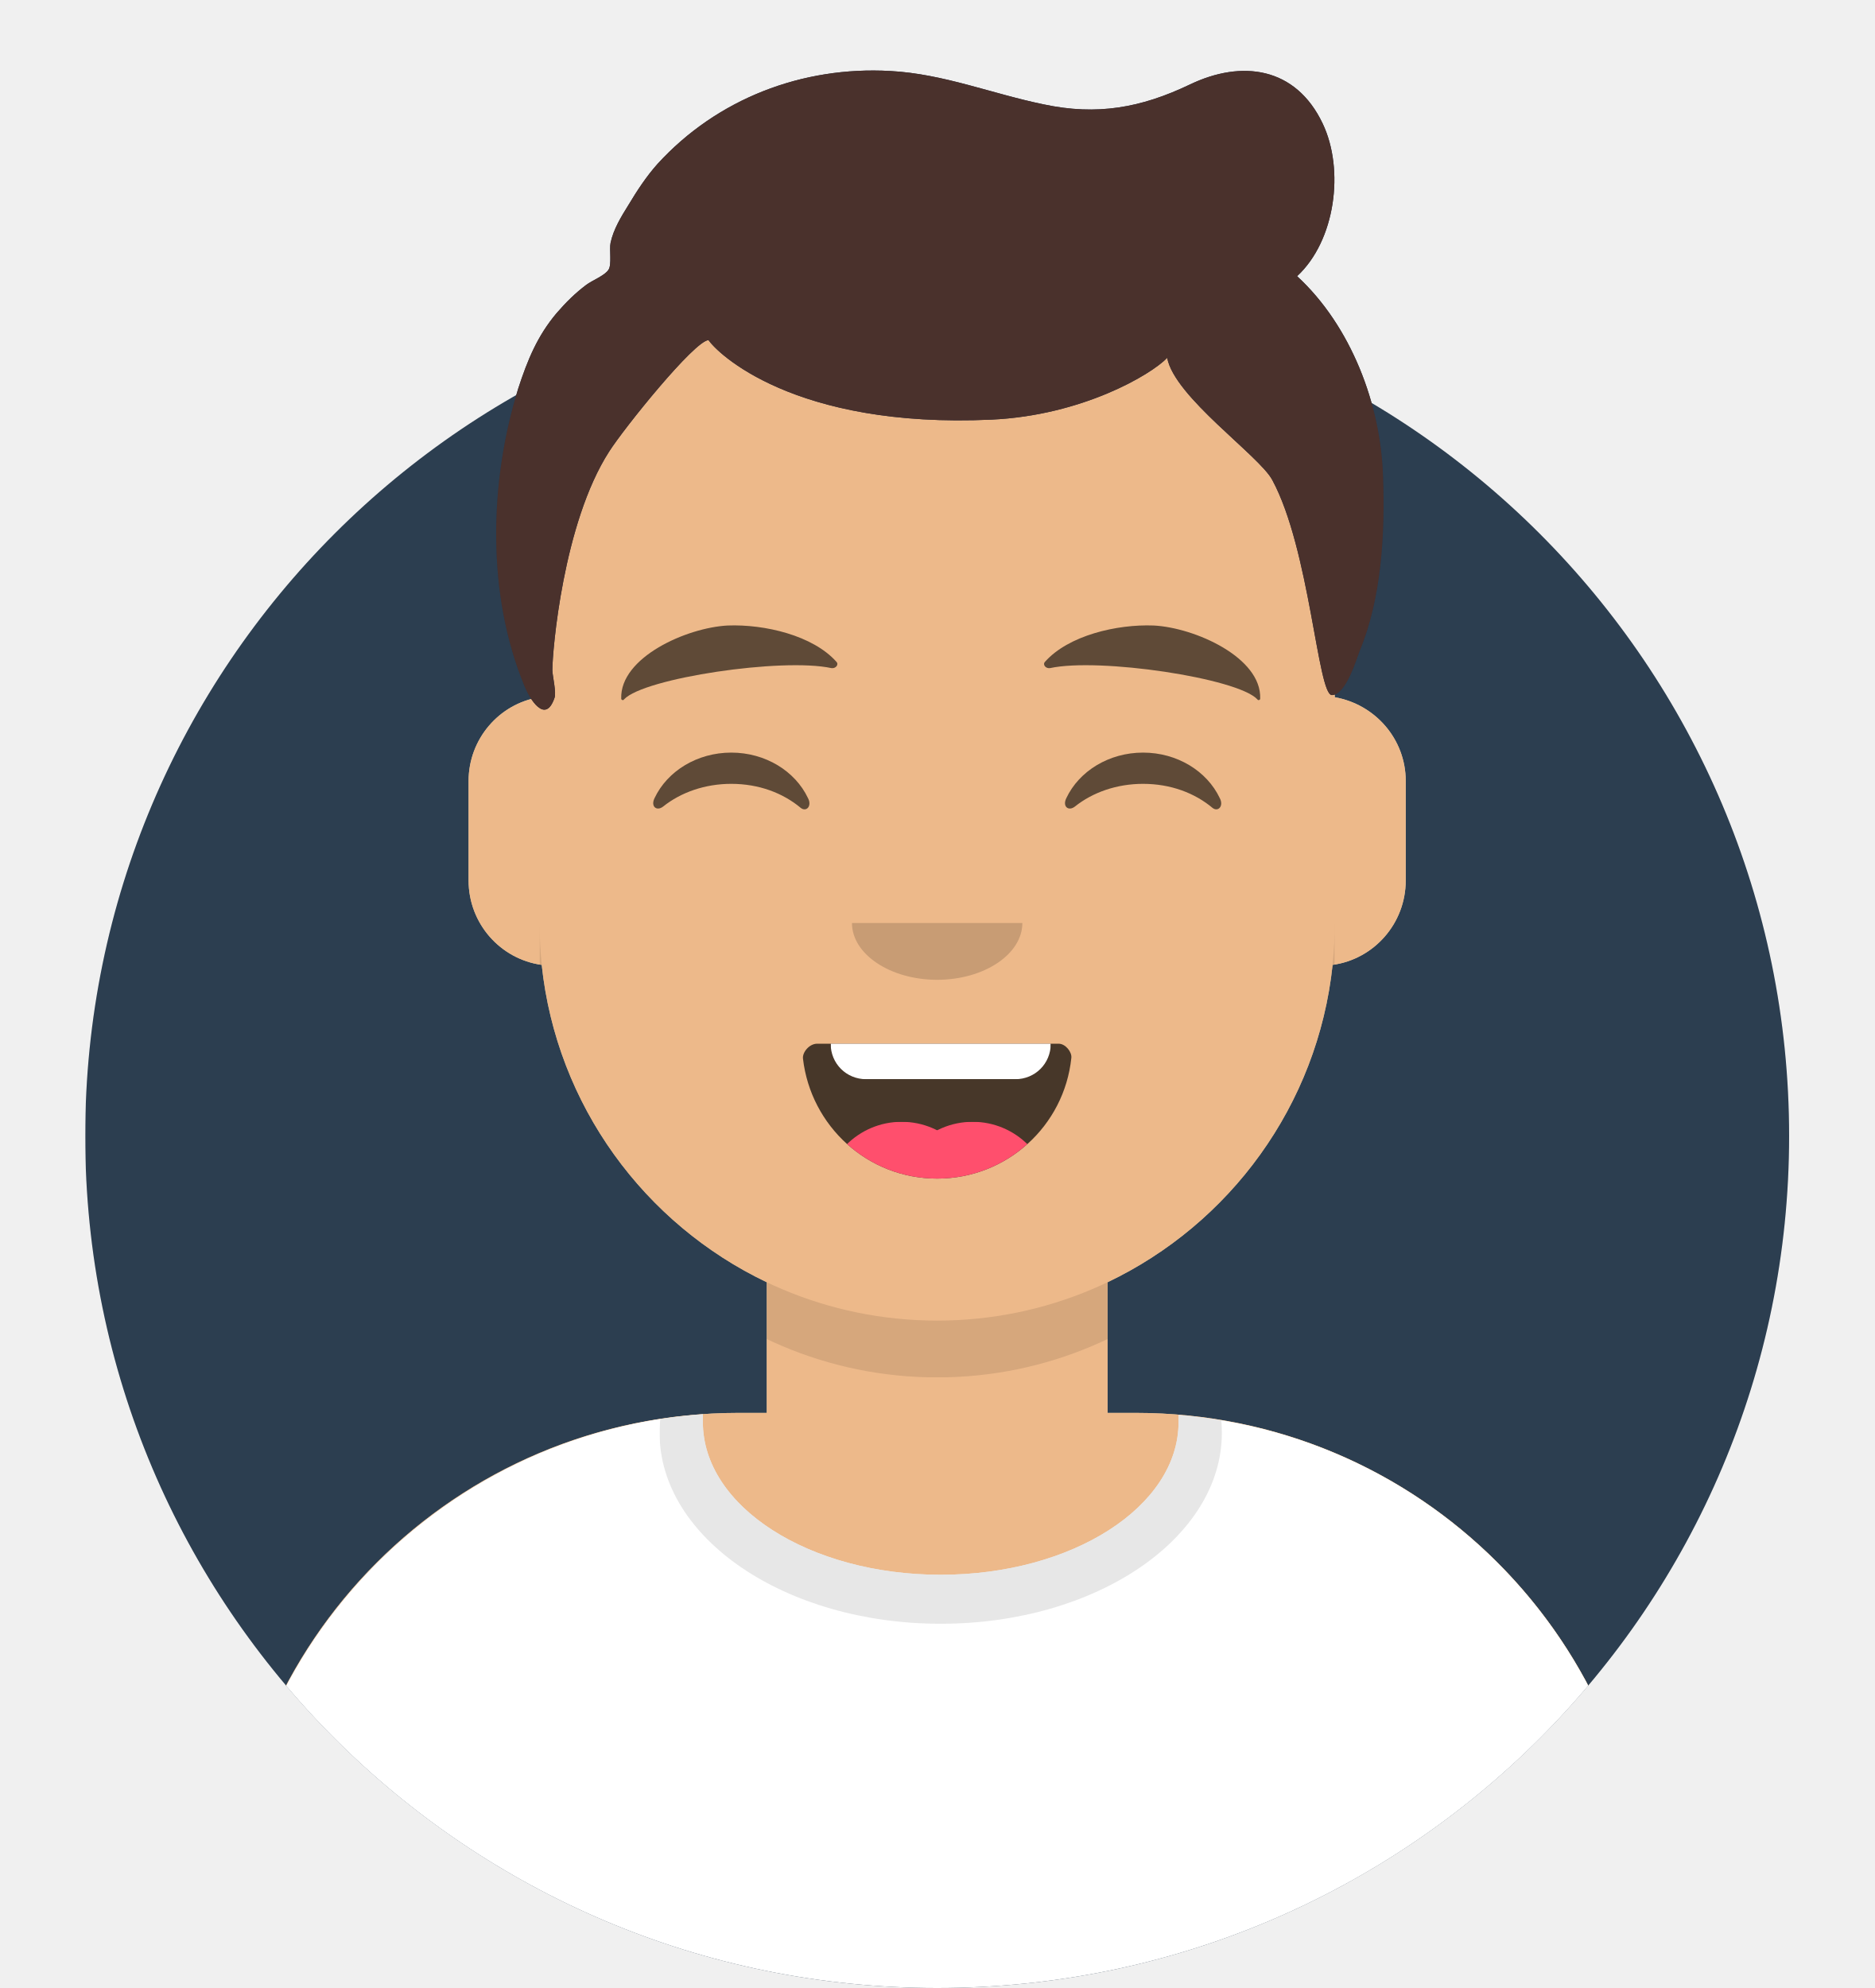
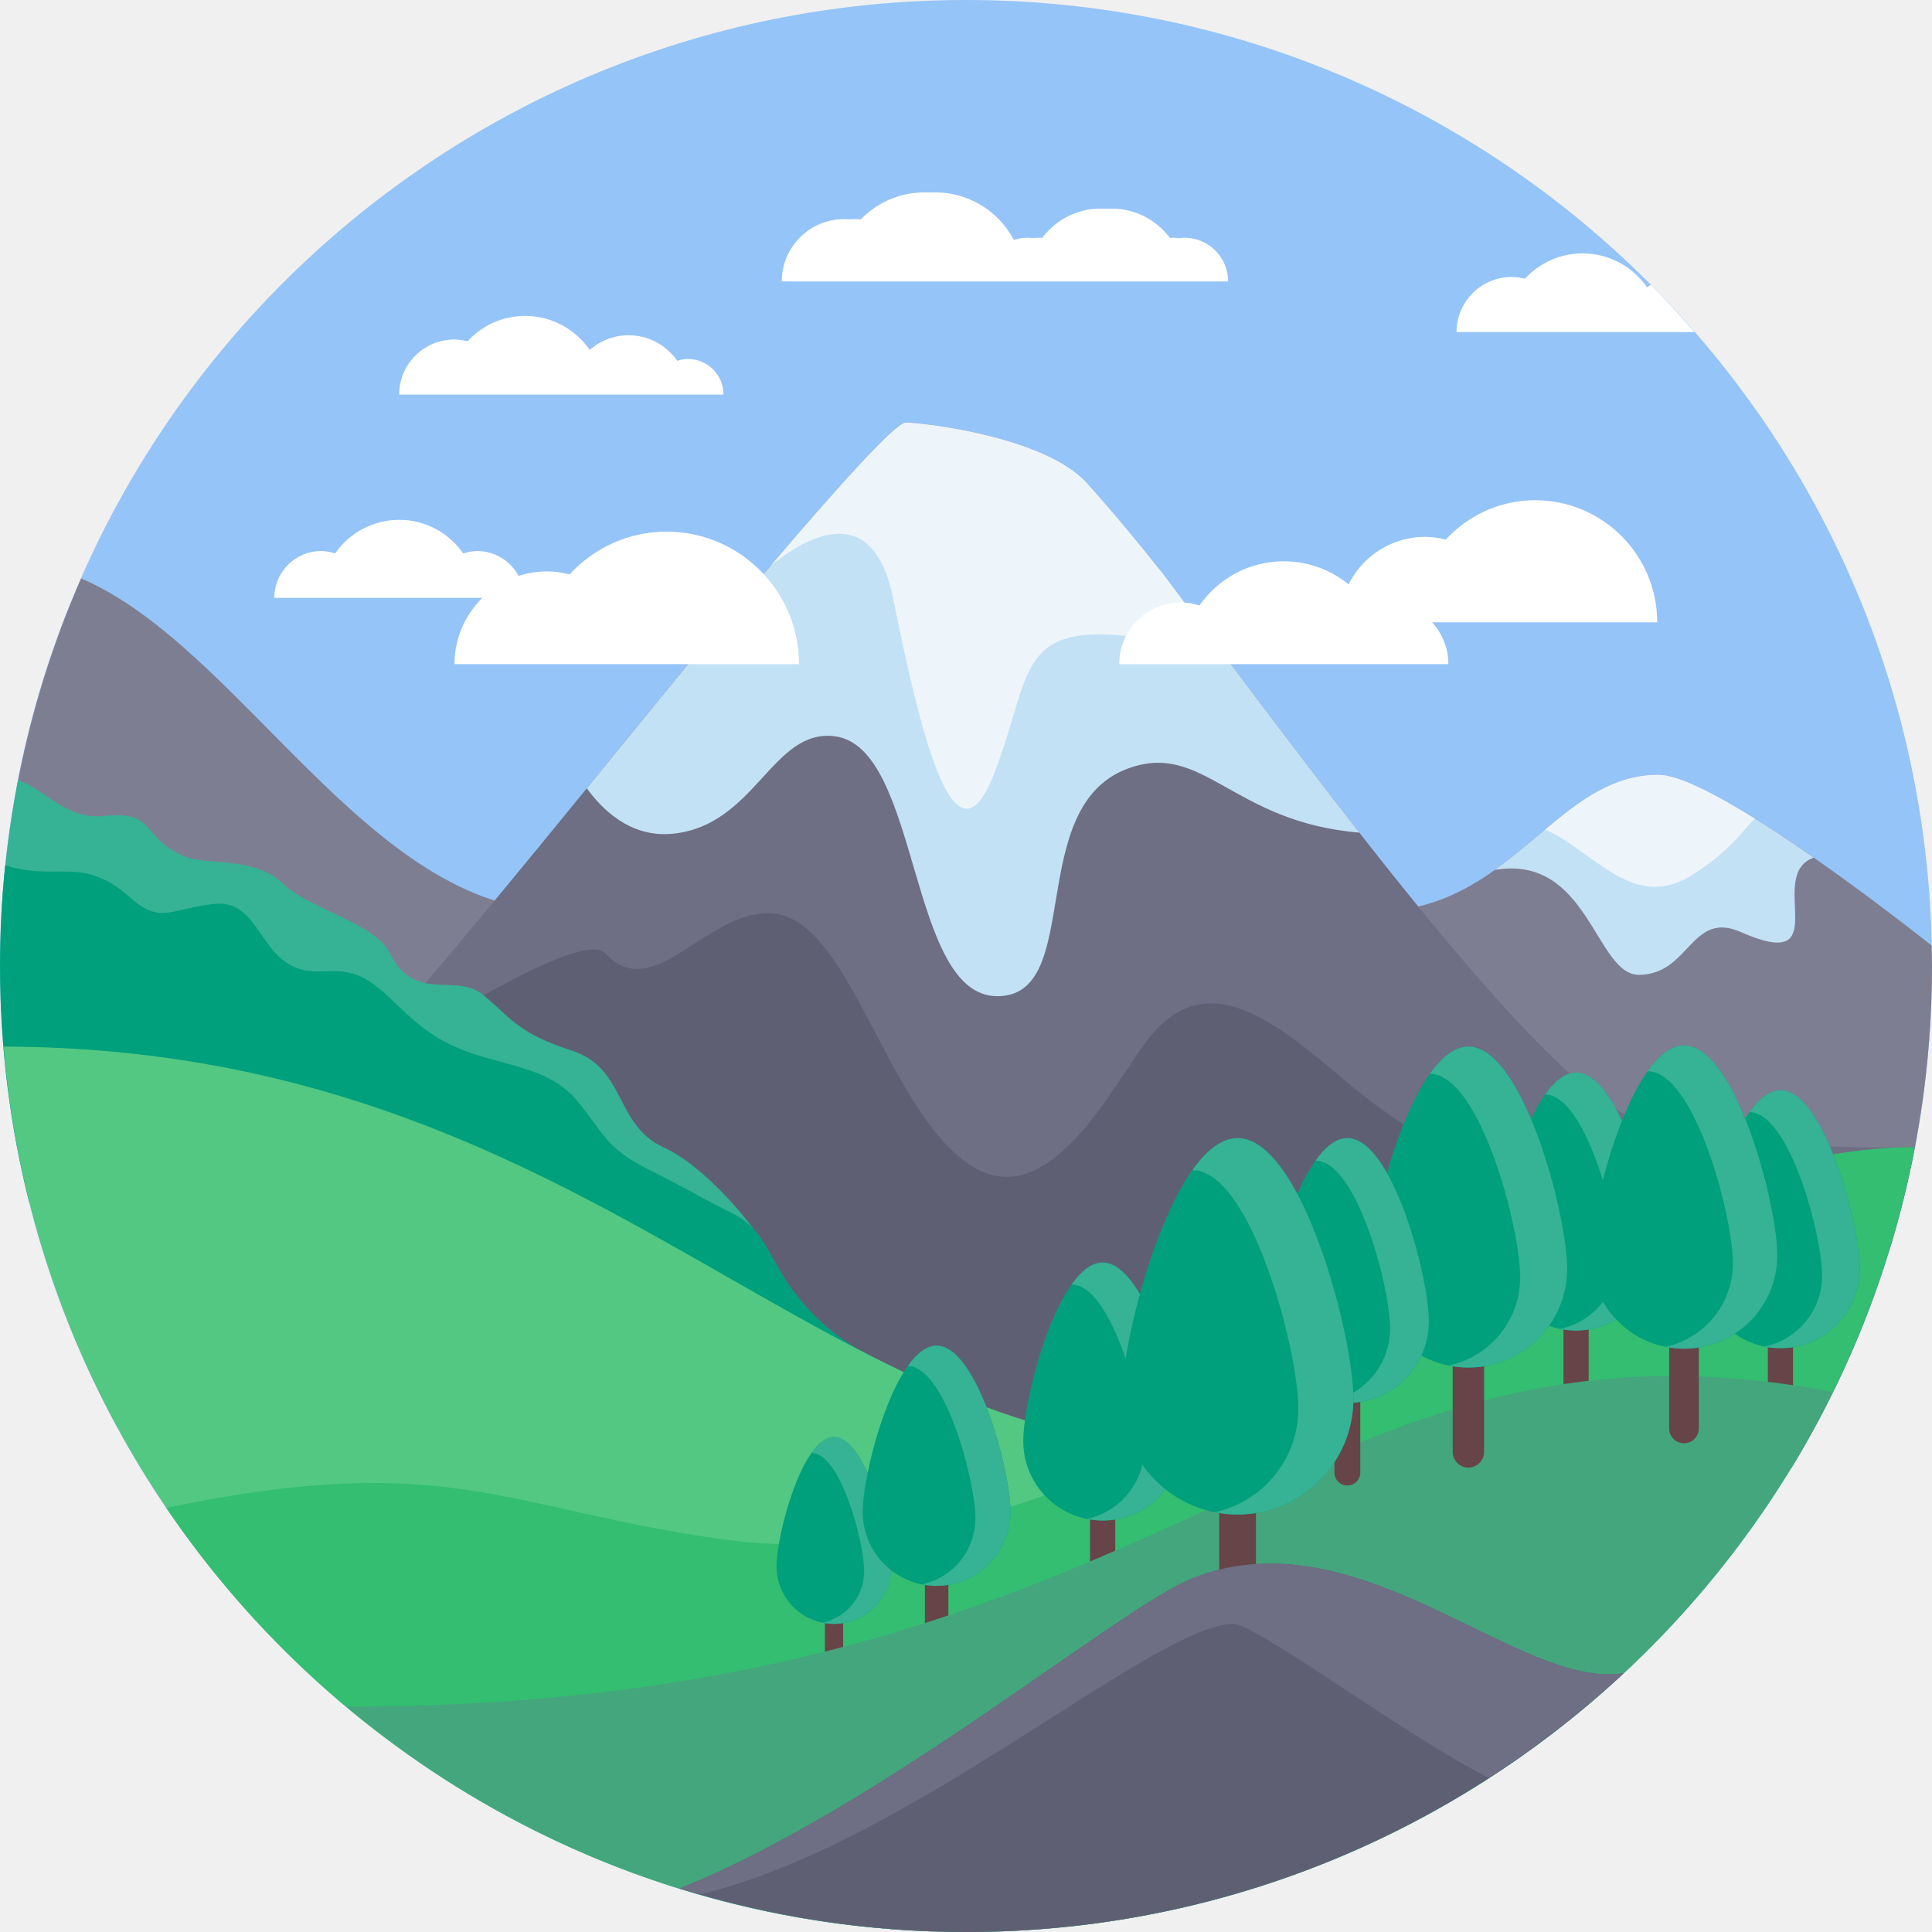
- <svg xmlns="http://www.w3.org/2000/svg" version="1.1" id="Layer_1" x="0px" y="0px" viewBox="0 0 264 280" style="enable-background:new 0 0 264 280;" xml:space="preserve">
-   <style type="text/css">
- 	.st0{fill-rule:evenodd;clip-rule:evenodd;fill:#E6E6E6;}
- 	.st1{filter:url(#Adobe_OpacityMaskFilter);}
- 	.st2{fill-rule:evenodd;clip-rule:evenodd;fill:#FFFFFF;}
- 	.st3{mask:url(#mask-2_1_);}
- 	.st4{fill-rule:evenodd;clip-rule:evenodd;fill:#2C3E50;}
- 	.st5{filter:url(#Adobe_OpacityMaskFilter_1_);}
- 	.st6{mask:url(#mask-4_1_);}
- 	.st7{fill-rule:evenodd;clip-rule:evenodd;fill:#D0C6AC;}
- 	.st8{filter:url(#Adobe_OpacityMaskFilter_2_);}
- 	.st9{mask:url(#mask-6_1_);}
- 	.st10{fill-rule:evenodd;clip-rule:evenodd;fill:#EDB98A;}
- 	.st11{filter:url(#Adobe_OpacityMaskFilter_3_);}
- 	.st12{mask:url(#mask-6_2_);fill-rule:evenodd;clip-rule:evenodd;fill-opacity:0.1;}
- 	.st13{filter:url(#Adobe_OpacityMaskFilter_4_);}
- 	.st14{mask:url(#react-mask-952_1_);}
- 	.st15{filter:url(#Adobe_OpacityMaskFilter_5_);}
- 	.st16{opacity:0.6;mask:url(#react-mask-952_2_);}
- 	.st17{fill-rule:evenodd;clip-rule:evenodd;fill-opacity:0.16;}
- 	.st18{fill-rule:evenodd;clip-rule:evenodd;fill-opacity:0.7;}
- 	.st19{filter:url(#Adobe_OpacityMaskFilter_6_);}
- 	.st20{mask:url(#react-mask-934_1_);fill-rule:evenodd;clip-rule:evenodd;fill:#FFFFFF;}
- 	.st21{filter:url(#Adobe_OpacityMaskFilter_7_);}
- 	.st22{mask:url(#react-mask-934_2_);}
- 	.st23{fill-rule:evenodd;clip-rule:evenodd;fill:#FF4F6D;}
- 	.st24{fill-rule:evenodd;clip-rule:evenodd;fill-opacity:0.6;}
- 	.st25{filter:url(#Adobe_OpacityMaskFilter_8_);}
- 	.st26{mask:url(#react-mask-925_1_);}
- 	.st27{fill-rule:evenodd;clip-rule:evenodd;fill:#28354B;}
- 	.st28{filter:url(#Adobe_OpacityMaskFilter_9_);}
- 	.st29{mask:url(#react-mask-924_1_);}
- 	.st30{fill-rule:evenodd;clip-rule:evenodd;fill:#4A312C;}
- </style>
-   <g>
-     <g transform="translate(-825, -1100)">
-       <g transform="translate(825, 1100)">
-         <g id="Circle" transform="translate(12, 40)">
-           <g id="Circle-Background">
-             <circle class="st0" cx="120" cy="120" r="120" />
-           </g>
-           <defs>
-             <filter id="Adobe_OpacityMaskFilter" filterUnits="userSpaceOnUse" x="0" y="0" width="240" height="240">
-               <feColorMatrix type="matrix" values="1 0 0 0 0  0 1 0 0 0  0 0 1 0 0  0 0 0 1 0" />
-             </filter>
-           </defs>
-           <mask maskUnits="userSpaceOnUse" x="0" y="0" width="240" height="240" id="mask-2_1_">
-             <g class="st1">
-               <circle id="path-1_1_" class="st2" cx="120" cy="120" r="120" />
-             </g>
-           </mask>
-           <g class="st3">
-             <rect class="st4" width="240" height="240" />
-           </g>
-         </g>
-         <g id="Mask">
- 			</g>
-         <defs>
-           <filter id="Adobe_OpacityMaskFilter_1_" filterUnits="userSpaceOnUse" x="-1" y="0" width="265" height="280">
-             <feColorMatrix type="matrix" values="1 0 0 0 0  0 1 0 0 0  0 0 1 0 0  0 0 0 1 0" />
-           </filter>
-         </defs>
-         <mask maskUnits="userSpaceOnUse" x="-1" y="0" width="265" height="280" id="mask-4_1_">
-           <g class="st5">
-             <path id="path-3_1_" class="st2" d="M12,160c0,66.3,53.7,120,120,120s120-53.7,120-120h12V0H0v160H12z" />
-           </g>
-         </mask>
-         <g id="Avataaar" class="st6">
-           <g id="Body" transform="translate(32, 36)">
-             <g>
-               <path class="st7" d="M124,144.6V163h4l0,0c39.8,0,72,32.2,72,72v9H0v-9c0-39.8,32.2-72,72-72l0,0h4v-18.4        c-17.2-8.2-29.6-24.9-31.7-44.7C38.5,99.1,34,94.1,34,88V74c0-5.9,4.3-10.9,10-11.8V56l0,0c0-30.9,25.1-56,56-56l0,0l0,0        c30.9,0,56,25.1,56,56v6.2c5.7,1,10,5.9,10,11.8v14c0,6.1-4.5,11.1-10.3,11.9C153.6,119.7,141.2,136.4,124,144.6z" />
-             </g>
-             <defs>
-               <filter id="Adobe_OpacityMaskFilter_2_" filterUnits="userSpaceOnUse" x="-32" y="0" width="264" height="244">
-                 <feColorMatrix type="matrix" values="1 0 0 0 0  0 1 0 0 0  0 0 1 0 0  0 0 0 1 0" />
-               </filter>
-             </defs>
-             <mask maskUnits="userSpaceOnUse" x="-32" y="0" width="264" height="244" id="mask-6_1_">
-               <g class="st8">
-                 <path id="path-5_1_" class="st2" d="M124,144.6V163h4l0,0c39.8,0,72,32.2,72,72v9H0v-9c0-39.8,32.2-72,72-72l0,0h4v-18.4         c-17.2-8.2-29.6-24.9-31.7-44.7C38.5,99.1,34,94.1,34,88V74c0-5.9,4.3-10.9,10-11.8V56l0,0c0-30.9,25.1-56,56-56l0,0l0,0         c30.9,0,56,25.1,56,56v6.2c5.7,1,10,5.9,10,11.8v14c0,6.1-4.5,11.1-10.3,11.9C153.6,119.7,141.2,136.4,124,144.6z" />
-               </g>
-             </mask>
-             <g class="st9">
-               <g id="Color" transform="translate(-32, 0)">
-                 <rect class="st10" width="264" height="244" />
-               </g>
-             </g>
-             <defs>
-               <filter id="Adobe_OpacityMaskFilter_3_" filterUnits="userSpaceOnUse" x="44" y="79" width="112" height="79">
-                 <feColorMatrix type="matrix" values="1 0 0 0 0  0 1 0 0 0  0 0 1 0 0  0 0 0 1 0" />
-               </filter>
-             </defs>
-             <mask maskUnits="userSpaceOnUse" x="44" y="79" width="112" height="79" id="mask-6_2_">
-               <g class="st11">
-                 <path id="path-5_2_" class="st2" d="M124,144.6V163h4l0,0c39.8,0,72,32.2,72,72v9H0v-9c0-39.8,32.2-72,72-72l0,0h4v-18.4         c-17.2-8.2-29.6-24.9-31.7-44.7C38.5,99.1,34,94.1,34,88V74c0-5.9,4.3-10.9,10-11.8V56l0,0c0-30.9,25.1-56,56-56l0,0l0,0         c30.9,0,56,25.1,56,56v6.2c5.7,1,10,5.9,10,11.8v14c0,6.1-4.5,11.1-10.3,11.9C153.6,119.7,141.2,136.4,124,144.6z" />
-               </g>
-             </mask>
-             <path id="Neck-Shadow" class="st12" d="M156,79v23c0,30.9-25.1,56-56,56s-56-25.1-56-56V79v15c0,30.9,25.1,56,56,56       s56-25.1,56-56V79z" />
-           </g>
-           <g transform="translate(0, 170)">
-             <g id="Clothes">
-               <path class="st0" d="M166,29.3c37,3,66,34,66,71.8v8.9H32v-8.9C32,63,61.6,31.8,99,29.2c0,0.4,0,0.7,0,1.1        c0,11.9,15,21.5,33.5,21.5S166,42.2,166,30.3C166,30,166,29.6,166,29.3z" />
-             </g>
-             <defs>
-               <filter id="Adobe_OpacityMaskFilter_4_" filterUnits="userSpaceOnUse" x="0" y="0" width="264" height="110">
-                 <feColorMatrix type="matrix" values="1 0 0 0 0  0 1 0 0 0  0 0 1 0 0  0 0 0 1 0" />
-               </filter>
-             </defs>
-             <mask maskUnits="userSpaceOnUse" x="0" y="0" width="264" height="110" id="react-mask-952_1_">
-               <g class="st13">
-                 <path id="react-path-951_1_" class="st2" d="M166,29.3c37,3,66,34,66,71.8v8.9H32v-8.9C32,63,61.6,31.8,99,29.2         c0,0.4,0,0.7,0,1.1c0,11.9,15,21.5,33.5,21.5S166,42.2,166,30.3C166,30,166,29.6,166,29.3z" />
-               </g>
-             </mask>
-             <g class="st14">
-               <rect class="st2" width="264" height="110" />
-             </g>
-             <defs>
-               <filter id="Adobe_OpacityMaskFilter_5_" filterUnits="userSpaceOnUse" x="92.9" y="4.9" width="79.3" height="53.8">
-                 <feColorMatrix type="matrix" values="1 0 0 0 0  0 1 0 0 0  0 0 1 0 0  0 0 0 1 0" />
-               </filter>
-             </defs>
-             <mask maskUnits="userSpaceOnUse" x="92.9" y="4.9" width="79.3" height="53.8" id="react-mask-952_2_">
-               <g class="st15">
-                 <path id="react-path-951_2_" class="st2" d="M166,29.3c37,3,66,34,66,71.8v8.9H32v-8.9C32,63,61.6,31.8,99,29.2         c0,0.4,0,0.7,0,1.1c0,11.9,15,21.5,33.5,21.5S166,42.2,166,30.3C166,30,166,29.6,166,29.3z" />
-               </g>
-             </mask>
-             <g id="Shadowy" class="st16">
-               <g transform="translate(92, 4)">
-                 <ellipse class="st17" cx="40.5" cy="27.8" rx="39.6" ry="26.9" />
-               </g>
-             </g>
-           </g>
-           <g id="Face" transform="translate(76, 82)">
-             <g transform="translate(2, 52)">
-               <g id="Mouth">
-                 <path class="st18" d="M35.1,15.1C36.2,24.6,44.2,32,54,32c9.8,0,17.9-7.4,18.9-17c0.1-0.8-0.8-2-1.8-2c-14.9,0-26.3,0-34,0         C36,13,35,14.2,35.1,15.1z" />
-               </g>
-               <defs>
-                 <filter id="Adobe_OpacityMaskFilter_6_" filterUnits="userSpaceOnUse" x="39" y="2" width="31" height="16">
-                   <feColorMatrix type="matrix" values="1 0 0 0 0  0 1 0 0 0  0 0 1 0 0  0 0 0 1 0" />
-                 </filter>
-               </defs>
-               <mask maskUnits="userSpaceOnUse" x="39" y="2" width="31" height="16" id="react-mask-934_1_">
-                 <g class="st19">
-                   <path id="react-path-933_1_" class="st2" d="M35.1,15.1C36.2,24.6,44.2,32,54,32c9.8,0,17.9-7.4,18.9-17          c0.1-0.8-0.8-2-1.8-2c-14.9,0-26.3,0-34,0C36,13,35,14.2,35.1,15.1z" />
-                 </g>
-               </mask>
-               <path id="Teeth" class="st20" d="M44,2h21c2.8,0,5,2.2,5,5v6c0,2.8-2.2,5-5,5H44c-2.8,0-5-2.2-5-5V7C39,4.2,41.2,2,44,2z" />
-               <defs>
-                 <filter id="Adobe_OpacityMaskFilter_7_" filterUnits="userSpaceOnUse" x="38" y="24" width="32" height="22">
-                   <feColorMatrix type="matrix" values="1 0 0 0 0  0 1 0 0 0  0 0 1 0 0  0 0 0 1 0" />
-                 </filter>
-               </defs>
-               <mask maskUnits="userSpaceOnUse" x="38" y="24" width="32" height="22" id="react-mask-934_2_">
-                 <g class="st21">
-                   <path id="react-path-933_2_" class="st2" d="M35.1,15.1C36.2,24.6,44.2,32,54,32c9.8,0,17.9-7.4,18.9-17          c0.1-0.8-0.8-2-1.8-2c-14.9,0-26.3,0-34,0C36,13,35,14.2,35.1,15.1z" />
-                 </g>
-               </mask>
-               <g id="Tongue" class="st22">
-                 <g transform="translate(38, 24)">
-                   <circle class="st23" cx="11" cy="11" r="11" />
-                   <circle class="st23" cx="21" cy="11" r="11" />
-                 </g>
-               </g>
-             </g>
-             <g transform="translate(28, 40)">
-               <path id="Nose" class="st17" d="M16,8c0,4.4,5.4,8,12,8l0,0c6.6,0,12-3.6,12-8" />
-             </g>
-             <g transform="translate(0, 8)">
-               <path id="Squint" class="st24" d="M16.2,22.4C18,18.6,22.2,16,27,16c4.8,0,9,2.6,10.8,6.4c0.6,1.1-0.2,2-1,1.4        c-2.5-2.1-5.9-3.4-9.8-3.4c-3.7,0-7.1,1.2-9.6,3.2C16.5,24.3,15.6,23.6,16.2,22.4z" />
-               <path class="st24" d="M74.2,22.4C76,18.6,80.2,16,85,16c4.8,0,9,2.6,10.8,6.4c0.6,1.1-0.2,2-1,1.4c-2.5-2.1-5.9-3.4-9.8-3.4        c-3.7,0-7.1,1.2-9.6,3.2C74.5,24.3,73.6,23.6,74.2,22.4z" />
-             </g>
-             <g>
-               <path id="Eyebrow" class="st24" d="M26.5,6.1c-5.8,0.3-15.2,4.5-15,10.3c0,0.2,0.3,0.3,0.4,0.1c2.8-3,22.3-5.9,29.2-4.4        c0.6,0.1,1.1-0.5,0.7-0.9C38.5,7.5,31.7,5.9,26.5,6.1" />
-               <path class="st24" d="M86.5,6.1c5.8,0.3,15.2,4.5,15,10.3c0,0.2-0.3,0.3-0.4,0.1c-2.8-3-22.3-5.9-29.2-4.4        c-0.6,0.1-1.1-0.5-0.7-0.9C74.5,7.5,81.3,5.9,86.5,6.1" />
-             </g>
-           </g>
-           <g id="Top">
-             <defs>
-               <filter id="Adobe_OpacityMaskFilter_8_" filterUnits="userSpaceOnUse" x="-1" y="0" width="264" height="280">
-                 <feColorMatrix type="matrix" values="1 0 0 0 0  0 1 0 0 0  0 0 1 0 0  0 0 0 1 0" />
-               </filter>
-             </defs>
-             <mask maskUnits="userSpaceOnUse" x="-1" y="0" width="264" height="280" id="react-mask-925_1_">
-               <g class="st25">
-                 <rect id="react-path-927_1_" class="st2" width="264" height="280" />
-               </g>
-             </mask>
-             <g class="st26">
-               <g transform="translate(-1, 0)">
-                 <g id="Short-Hair">
-                   <path class="st27" d="M183.7,38.9c5.4-5,6.7-15,3.6-21.5c-3.8-8-11.4-9-18.7-5.5c-6.9,3.3-13.1,4.4-20.6,2.8          c-7.3-1.5-14.1-4.3-21.6-4.7C114,9.3,102,13.9,93.6,23.1c-1.6,1.8-2.9,3.8-4.1,5.8c-1,1.6-2.1,3.4-2.5,5.3          c-0.2,0.9,0.2,3.1-0.3,3.8c-0.5,0.8-2.3,1.5-3.1,2.1c-1.6,1.2-2.9,2.5-4.2,4c-2.7,3.2-4.1,6.6-5.4,10.6          c-4.1,13.2-4.5,29,0.9,42c0.7,1.7,2.9,5.4,4.2,1.6c0.3-0.7-0.3-3.2-0.3-3.9c0-2.7,1.5-20.7,8-30.8c2.1-3.3,12-15.6,14-15.7          c1.1,1.7,11.9,12.5,39.9,11.2c12.7-0.6,22.4-6.3,24.7-8.7c1,5.5,13,13.8,14.8,17.2c5.3,9.8,6.4,30.3,8.4,30.3          s3.5-5.2,3.9-6.2c3.1-7.4,3.6-16.6,3.3-24.6C195.5,57,191.3,45.9,183.7,38.9z" />
-                 </g>
-                 <defs>
-                   <filter id="Adobe_OpacityMaskFilter_9_" filterUnits="userSpaceOnUse" x="0" y="0" width="264" height="280">
-                     <feColorMatrix type="matrix" values="1 0 0 0 0  0 1 0 0 0  0 0 1 0 0  0 0 0 1 0" />
-                   </filter>
-                 </defs>
-                 <mask maskUnits="userSpaceOnUse" x="0" y="0" width="264" height="280" id="react-mask-924_1_">
-                   <g class="st28">
-                     <path id="react-path-926_1_" class="st2" d="M183.7,38.9c5.4-5,6.7-15,3.6-21.5c-3.8-8-11.4-9-18.7-5.5           c-6.9,3.3-13.1,4.4-20.6,2.8c-7.3-1.5-14.1-4.3-21.6-4.7C114,9.3,102,13.9,93.6,23.1c-1.6,1.8-2.9,3.8-4.1,5.8           c-1,1.6-2.1,3.4-2.5,5.3c-0.2,0.9,0.2,3.1-0.3,3.8c-0.5,0.8-2.3,1.5-3.1,2.1c-1.6,1.2-2.9,2.5-4.2,4           c-2.7,3.2-4.1,6.6-5.4,10.6c-4.1,13.2-4.5,29,0.9,42c0.7,1.7,2.9,5.4,4.2,1.6c0.3-0.7-0.3-3.2-0.3-3.9           c0-2.7,1.5-20.7,8-30.8c2.1-3.3,12-15.6,14-15.7c1.1,1.7,11.9,12.5,39.9,11.2c12.7-0.6,22.4-6.3,24.7-8.7           c1,5.5,13,13.8,14.8,17.2c5.3,9.8,6.4,30.3,8.4,30.3s3.5-5.2,3.9-6.2c3.1-7.4,3.6-16.6,3.3-24.6           C195.5,57,191.3,45.9,183.7,38.9z" />
-                   </g>
-                 </mask>
-                 <g class="st29">
-                   <g transform="translate(0, 0) ">
-                     <rect class="st30" width="264" height="280" />
-                   </g>
-                 </g>
-               </g>
-             </g>
-           </g>
-         </g>
-       </g>
-     </g>
-   </g>
+ <svg xmlns="http://www.w3.org/2000/svg" width="800px" height="800px" viewBox="0 0 1024 1024" class="icon" version="1.1">
+   <path d="M512 512m-512 0a512 512 0 1 0 1024 0 512 512 0 1 0-1024 0Z" fill="#95C4F8" />
+   <path d="M43.004 306.582a508.01 508.01 0 0 0-34.082 110.516A1468.928 1468.928 0 0 0 8 468.002c0 46.844 6.842 92.168 19.41 135.276 93.25 4.716 240.856 4.724 240.856 4.724l81.066-124-53.332-1.336c-99.966 0-168.286-139.894-252.996-176.084zM878.934 410.666c-54.934 0-77.6 72.534-150.934 72.534l24 168.8s188 15.76 204 19.88c9.06 2.334 29.652-4.348 45.822-10.584C1016.202 614.054 1024 563.944 1024 512c0-3.652-0.2-7.252-0.276-10.886-2.97-2.37-113.484-90.448-144.79-90.448z" fill="#7E7E92" />
+   <path d="M677.334 920l272.154-141.902c31.346-51.426 53.77-108.848 65.394-170.098 0 0-107.882 3-150.88-16-52.872-23.362-172.708-188.688-247.66-287.936-13.936-17.528-27.46-33.802-40.34-48.064-22.226-24.612-87.134-32-96-32-7.682 0-69.876 73.168-115.272 128.006C296.294 435.574 215.72 536.28 176 576l-66.55 136 567.884 208z" fill="#6E6E84" />
+   <path d="M961.334 638.642c-78.666 0-156.76 11.758-249.334-66.642-36-30.488-71.596-59.804-102-23-19 23-54.196 99-98 67s-62.254-130.9-104-132c-34-0.896-62 48.684-87.044 21.334C304.468 487.328 153 593 153 593s155 137.624 177 136.312 151.804 18.512 151.804 18.512 46.046 54.234 69.694 45.51c23.648-8.724 81.432 9.47 114.558-5.212 33.126-14.68 191.122-80.122 194.532-88.122s100.746-61.358 100.746-61.358z" fill="#5F5F74" />
+   <path d="M351.5 608.002c-25.408-11.602-19.882-41.8-48-51.002-27.5-9-31-15.5-46.5-29s-36.56 4.632-50.5-23C198.428 488.998 164 482 149.5 468s-40.384-9.368-51.5-14c-24-10-14.5-24.5-43-21.5-19.936 2.098-30.53-13.892-45.442-18.964a512.316 512.316 0 0 0-8.684 69.388L126 551s122 39.5 131 43 146.568 62.932 142.504 57.48c-7.254-9.73-27.754-34.23-48.004-43.478z" fill="#36B294" />
+   <path d="M461.382 718.572c-7.464-3.722-24.844-13.104-40.048-33.238S406 652 388 643c-20.238-10.12-20-11-44-23s-24-20-38.5-37c-15.908-18.65-40.598-17.626-64.598-28.292S206.744 525.086 192 518c-14.744-7.086-24 0.666-37.334-6.132-18.07-9.214-19.128-35.37-41.678-32.704-22.55 2.666-28.164 10.628-43.656-3.164-25.834-23-37.834-8.5-66.564-17.34A518.146 518.146 0 0 0 0 512c0 43.218 5.414 85.164 15.496 125.252 22.786 4.446 47.75 9.182 72.618 14.748 77.446 17.334 281.22 81.334 353.22 93.334s27.514-23.04 20.048-26.762z" fill="#00A07D" />
+   <path d="M1.91 554.708C14.226 703.698 90.232 834.578 202.756 920h184.818L640 768C430.066 768 313.044 555.59 1.91 554.708z" fill="#52C883" />
+   <path d="M512 1024c249.94 0 457.926-179.138 502.88-415.998C825.562 608.058 593.984 844.964 384 816c-116-16-146-48.066-295.886-16.792C180.206 934.862 335.684 1024 512 1024z" fill="#34BE71" />
+   <path d="M442.044 891.558a4.834 4.834 0 0 1-4.838-4.834v-52.07a4.834 4.834 0 0 1 4.838-4.834 4.834 4.834 0 0 1 4.838 4.834v52.07a4.834 4.834 0 0 1-4.838 4.834z" fill="#674447" />
+   <path d="M472.514 830.218c0 16.828-13.642 30.47-30.47 30.47s-30.47-13.642-30.47-30.47 13.642-68.558 30.47-68.558 30.47 51.73 30.47 68.558z" fill="#00A07D" />
+   <path d="M442.042 761.66c-4.224 0-8.246 3.266-11.904 8.414 15.402 0 27.888 47.346 27.888 62.748 0 13.398-9.456 24.568-22.052 27.254a30.62 30.62 0 0 0 6.066 0.612c16.828 0 30.47-13.642 30.47-30.47 0.004-16.828-13.638-68.558-30.468-68.558z" fill="#36B294" />
+   <path d="M835.34 747.824a6.676 6.676 0 0 1-6.68-6.674V669.26a6.676 6.676 0 0 1 6.68-6.674 6.676 6.676 0 0 1 6.68 6.674v71.89a6.676 6.676 0 0 1-6.68 6.674z" fill="#674447" />
+   <path d="M877.408 663.136c0 23.234-18.834 42.068-42.07 42.068s-42.068-18.834-42.068-42.068 18.834-94.656 42.068-94.656 42.07 71.422 42.07 94.656z" fill="#00A07D" />
+   <path d="M835.338 568.48c-5.832 0-11.386 4.508-16.436 11.618h0.002c21.266 0 38.504 65.368 38.504 86.634 0 18.498-13.054 33.92-30.446 37.628 2.708 0.548 5.506 0.844 8.376 0.844 23.234 0 42.07-18.834 42.07-42.068 0-23.234-18.836-94.656-42.07-94.656z" fill="#36B294" />
+   <path d="M943.674 757.192a6.676 6.676 0 0 1-6.68-6.674v-71.89c0-3.686 2.988-6.674 6.68-6.674s6.68 2.988 6.68 6.674v71.89a6.678 6.678 0 0 1-6.68 6.674z" fill="#674447" />
+   <path d="M985.74 672.502c0 23.234-18.834 42.068-42.07 42.068s-42.068-18.834-42.068-42.068c0-23.234 18.834-94.656 42.068-94.656s42.07 71.422 42.07 94.656z" fill="#00A07D" />
+   <path d="M943.672 577.848c-5.832 0-11.386 4.508-16.436 11.618h0.002c21.266 0 38.504 65.368 38.504 86.634 0 18.498-13.054 33.92-30.446 37.628 2.708 0.548 5.506 0.844 8.376 0.844 23.234 0 42.07-18.834 42.07-42.068 0-23.236-18.836-94.656-42.07-94.656z" fill="#36B294" />
+   <path d="M584.426 848.528a6.676 6.676 0 0 1-6.68-6.674v-71.89c0-3.686 2.988-6.674 6.68-6.674s6.68 2.988 6.68 6.674v71.89a6.676 6.676 0 0 1-6.68 6.674z" fill="#674447" />
+   <path d="M626.494 763.84c0 23.234-18.834 42.07-42.068 42.07s-42.07-18.834-42.07-42.07 18.834-94.656 42.07-94.656 42.068 71.422 42.068 94.656z" fill="#00A07D" />
+   <path d="M584.424 669.184c-5.832 0-11.386 4.508-16.436 11.618h0.002c21.266 0 38.504 65.368 38.504 86.634 0 18.498-13.054 33.92-30.446 37.628 2.708 0.546 5.506 0.844 8.376 0.844 23.234 0 42.07-18.834 42.07-42.068 0-23.234-18.836-94.656-42.07-94.656z" fill="#36B294" />
+   <path d="M496.43 880.226a6.216 6.216 0 0 1-6.22-6.214v-66.938c0-3.432 2.782-6.214 6.22-6.214s6.22 2.782 6.22 6.214v66.938a6.216 6.216 0 0 1-6.22 6.214z" fill="#674447" />
+   <path d="M535.6 801.37c0 21.634-17.538 39.172-39.172 39.172s-39.172-17.538-39.172-39.172c0-21.634 17.538-88.136 39.172-88.136s39.172 66.502 39.172 88.136z" fill="#00A07D" />
+   <path d="M496.428 713.234c-5.43 0-10.602 4.198-15.304 10.818h0.002c19.8 0 35.852 60.866 35.852 80.666 0 17.224-12.156 31.584-28.348 35.036 2.522 0.51 5.128 0.786 7.8 0.786 21.634 0 39.172-17.538 39.172-39.172-0.002-21.632-17.54-88.134-39.174-88.134z" fill="#36B294" />
+   <path d="M971.46 737.756C688 684 627.98 904.49 183.622 904.544 272.528 979.008 386.956 1024 512 1024c201.714 0 376.042-116.712 459.46-286.244z" fill="#44A67D" />
+   <path d="M710.084 329.848c0-25.022 20.284-45.306 45.306-45.306 3.776 0 7.388 0.598 10.894 1.468 11.822-12.766 28.584-20.884 47.356-20.884 35.746 0 64.722 28.978 64.722 64.722h-168.278z" fill="#FFFFFF" />
+   <path d="M616.34 304.064c-13.936-17.528-27.46-33.802-40.34-48.064-22.226-24.612-87.134-32-96-32-7.682 0-69.876 73.168-115.272 128.006-17.402 21.25-35.588 43.606-53.688 65.79 7.826 10.92 22.968 26.3 45.388 24.114 44.122-4.304 52.73-55.958 86.09-51.656C487.962 396.118 481.064 528 528.61 528c46.274 0 14.184-100.02 68.872-120.528 40.284-15.106 55.136 28.204 123.02 33.83-37.13-47.468-74.226-97.598-104.162-137.238z" fill="#C3E1F5" />
+   <path d="M635.5 329.53c-6.622-8.82-13.07-17.404-19.158-25.466-13.936-17.528-27.46-33.802-40.34-48.064-22.226-24.612-87.134-32-96-32-5.354 0-37.19 35.55-71.36 75.654 37.36-29.654 57.744-17.452 64.692 17.236 16.046 80.11 33.334 144.442 53.334 93.776s11.21-79.682 69.876-73.666c23.156 2.374 27.926-4.406 38.956-7.47z" fill="#EDF5FB" />
+   <path d="M240.902 352c0-27.148 22.008-49.154 49.154-49.154 4.098 0 8.014 0.648 11.82 1.592 12.826-13.852 31.012-22.658 51.378-22.658 38.782 0 70.22 31.438 70.22 70.22h-182.572zM734.958 319.292c-3.432 0-6.676 0.676-9.784 1.656-9.846-14.154-26.182-23.462-44.73-23.462s-34.884 9.306-44.73 23.462c-3.108-0.98-6.352-1.656-9.784-1.656-18.064 0-32.708 14.644-32.708 32.708h174.446c-0.002-18.064-14.646-32.708-32.71-32.708z" fill="#FFFFFF" />
+   <path d="M252.934 292.07c-2.604 0-5.066 0.512-7.424 1.256-7.472-10.74-19.866-17.802-33.942-17.802s-26.47 7.062-33.942 17.802c-2.358-0.744-4.82-1.256-7.424-1.256-13.708 0-24.82 11.112-24.82 24.82h132.368c0.002-13.708-11.11-24.82-24.816-24.82z" fill="#FFFFFF" />
+   <path d="M621.88 126.002c-2.43 0-4.726 0.478-6.926 1.172-6.97-10.02-18.536-16.61-31.668-16.61s-24.698 6.588-31.668 16.61c-2.202-0.694-4.498-1.172-6.926-1.172-4.44 0-8.548 1.312-12.074 3.48-7.472-16.198-23.75-27.502-42.76-27.502-13.684 0-25.904 5.918-34.52 15.224-2.556-0.634-5.188-1.07-7.942-1.07-18.24 0-33.026 14.788-33.026 33.026h230.666c0.002-12.79-10.366-23.158-23.156-23.158z" fill="#FFFFFF" />
+   <path d="M627.776 126.002c-2.43 0-4.726 0.478-6.926 1.172-6.97-10.02-18.536-16.61-31.668-16.61s-24.698 6.588-31.668 16.61c-2.202-0.694-4.498-1.172-6.926-1.172-4.44 0-8.548 1.312-12.074 3.48-7.472-16.198-23.75-27.502-42.76-27.502-13.684 0-25.904 5.918-34.52 15.224-2.556-0.634-5.188-1.07-7.942-1.07-18.24 0-33.026 14.788-33.026 33.026h230.666c0.002-12.79-10.366-23.158-23.156-23.158z" fill="#FFFFFF" />
+   <path d="M364.6 190.272c-1.98 0-3.852 0.39-5.646 0.956-5.682-8.168-15.108-13.54-25.812-13.54-7.894 0-15.064 2.952-20.58 7.76-7.528-10.864-20.05-18.006-34.268-18.006-12.096 0-22.898 5.23-30.514 13.458-2.26-0.562-4.586-0.946-7.02-0.946-16.124 0-29.194 13.07-29.194 29.194h171.91a18.876 18.876 0 0 0-18.876-18.876z" fill="#FFFFFF" />
+   <path d="M898.144 176c-7.492-8.602-15.178-17.028-23.22-25.11-0.638 0.478-1.33 0.888-1.93 1.412-7.528-10.864-20.05-18.006-34.268-18.006-12.096 0-22.898 5.23-30.514 13.458-2.26-0.562-4.586-0.946-7.02-0.946C785.07 146.806 772 159.876 772 176H898.144z" fill="#FFFFFF" />
+   <path d="M961.33 454.572c-31.752-22.166-66.844-43.906-82.396-43.906-34.78 0-56.654 29.046-86.614 50.38l0.022 0.014c49.658-8.394 53.284 55.61 76.284 55.61 26.914 0 27.648-34.326 54.04-22.67 51.334 22.67 12.668-30.332 38.664-39.428z" fill="#C3E1F5" />
+   <path d="M930.126 433.898c-21.262-13.25-40.698-23.232-51.194-23.232-23.774 0-41.534 13.616-59.952 29.018 26.202 11.424 46.988 44.714 79.164 23.314 21.324-14.182 25.194-22.828 31.982-29.1z" fill="#EDF5FB" />
+   <path d="M778.278 777.858a8.308 8.308 0 0 1-8.312-8.304v-89.45c0-4.586 3.718-8.304 8.312-8.304s8.312 3.718 8.312 8.304v89.45a8.308 8.308 0 0 1-8.312 8.304z" fill="#674447" />
+   <path d="M830.62 672.484c0 28.91-23.436 52.344-52.344 52.344s-52.344-23.436-52.344-52.344 23.436-117.776 52.344-117.776 52.344 88.866 52.344 117.776z" fill="#00A07D" />
+   <path d="M778.276 554.708c-7.258 0-14.168 5.61-20.45 14.456h0.002c26.46 0 47.908 81.336 47.908 107.796 0 23.016-16.244 42.206-37.882 46.82 3.37 0.68 6.852 1.05 10.422 1.05 28.91 0 52.346-23.436 52.346-52.344-0.002-28.912-23.438-117.778-52.346-117.778z" fill="#36B294" />
+   <path d="M892.546 764.948a7.848 7.848 0 0 1-7.852-7.846v-84.514c0-4.334 3.514-7.846 7.852-7.846s7.852 3.514 7.852 7.846v84.514a7.846 7.846 0 0 1-7.852 7.846z" fill="#674447" />
+   <path d="M942.002 665.386c0 27.314-22.142 49.456-49.456 49.456-27.314 0-49.456-22.142-49.456-49.456s22.142-111.278 49.456-111.278c27.312 0 49.456 83.964 49.456 111.278z" fill="#00A07D" />
+   <path d="M892.544 554.108c-6.856 0-13.386 5.3-19.322 13.658h0.002c25 0 45.266 76.848 45.266 101.848 0 21.746-15.346 39.876-35.792 44.236 3.184 0.644 6.474 0.992 9.848 0.992 27.314 0 49.458-22.142 49.458-49.456-0.002-27.314-22.146-111.278-49.46-111.278z" fill="#36B294" />
+   <path d="M714.124 787.346a6.854 6.854 0 0 1-6.856-6.852v-73.798c0-3.784 3.068-6.852 6.856-6.852s6.856 3.068 6.856 6.852v73.798a6.854 6.854 0 0 1-6.856 6.852z" fill="#674447" />
+   <path d="M757.308 700.41c0 23.85-19.334 43.186-43.186 43.186-23.85 0-43.186-19.334-43.186-43.186s19.334-97.168 43.186-97.168c23.85 0 43.186 73.318 43.186 97.168z" fill="#00A07D" />
+   <path d="M714.122 603.242c-5.988 0-11.688 4.628-16.872 11.926h0.002c21.83 0 39.526 67.104 39.526 88.934 0 18.988-13.402 34.82-31.254 38.628 2.78 0.562 5.652 0.866 8.598 0.866 23.85 0 43.186-19.334 43.186-43.186 0-23.85-19.336-97.168-43.186-97.168z" fill="#36B294" />
+   <path d="M655.95 864.916a9.74 9.74 0 0 1-9.746-9.738v-104.892c0-5.378 4.36-9.738 9.746-9.738s9.746 4.36 9.746 9.738v104.892a9.74 9.74 0 0 1-9.746 9.738z" fill="#674447" />
+   <path d="M717.328 741.35c0 33.9-27.482 61.382-61.382 61.382s-61.382-27.482-61.382-61.382 27.482-138.108 61.382-138.108c33.902 0 61.382 104.208 61.382 138.108z" fill="#00A07D" />
+   <path d="M655.948 603.242c-8.51 0-16.612 6.578-23.98 16.95h0.002c31.028 0 56.18 95.376 56.18 126.404 0 26.99-19.048 49.492-44.422 54.902 3.952 0.798 8.034 1.232 12.222 1.232 33.9 0 61.382-27.482 61.382-61.38-0.004-33.9-27.486-138.108-61.384-138.108z" fill="#36B294" />
+   <path d="M512 1024c134.728 0 257.206-52.112 348.588-137.198C805 896 720.502 802 632.586 836.292c-39.172 15.28-163.79 120.992-272.384 164.66C408.182 1015.838 459.124 1024 512 1024z" fill="#5F5F74" />
+   <path d="M632.586 836.292c-39.172 15.28-163.79 120.992-272.384 164.66 3.658 1.134 7.444 1.958 11.136 3.012C481.126 978 610.396 862 653.334 860.688c12.256-0.374 91.334 59.31 135.856 81.654 25.424-16.428 49.336-34.998 71.4-55.542-55.59 9.2-140.088-84.8-228.004-50.508z" fill="#6E6E84" />
</svg>
